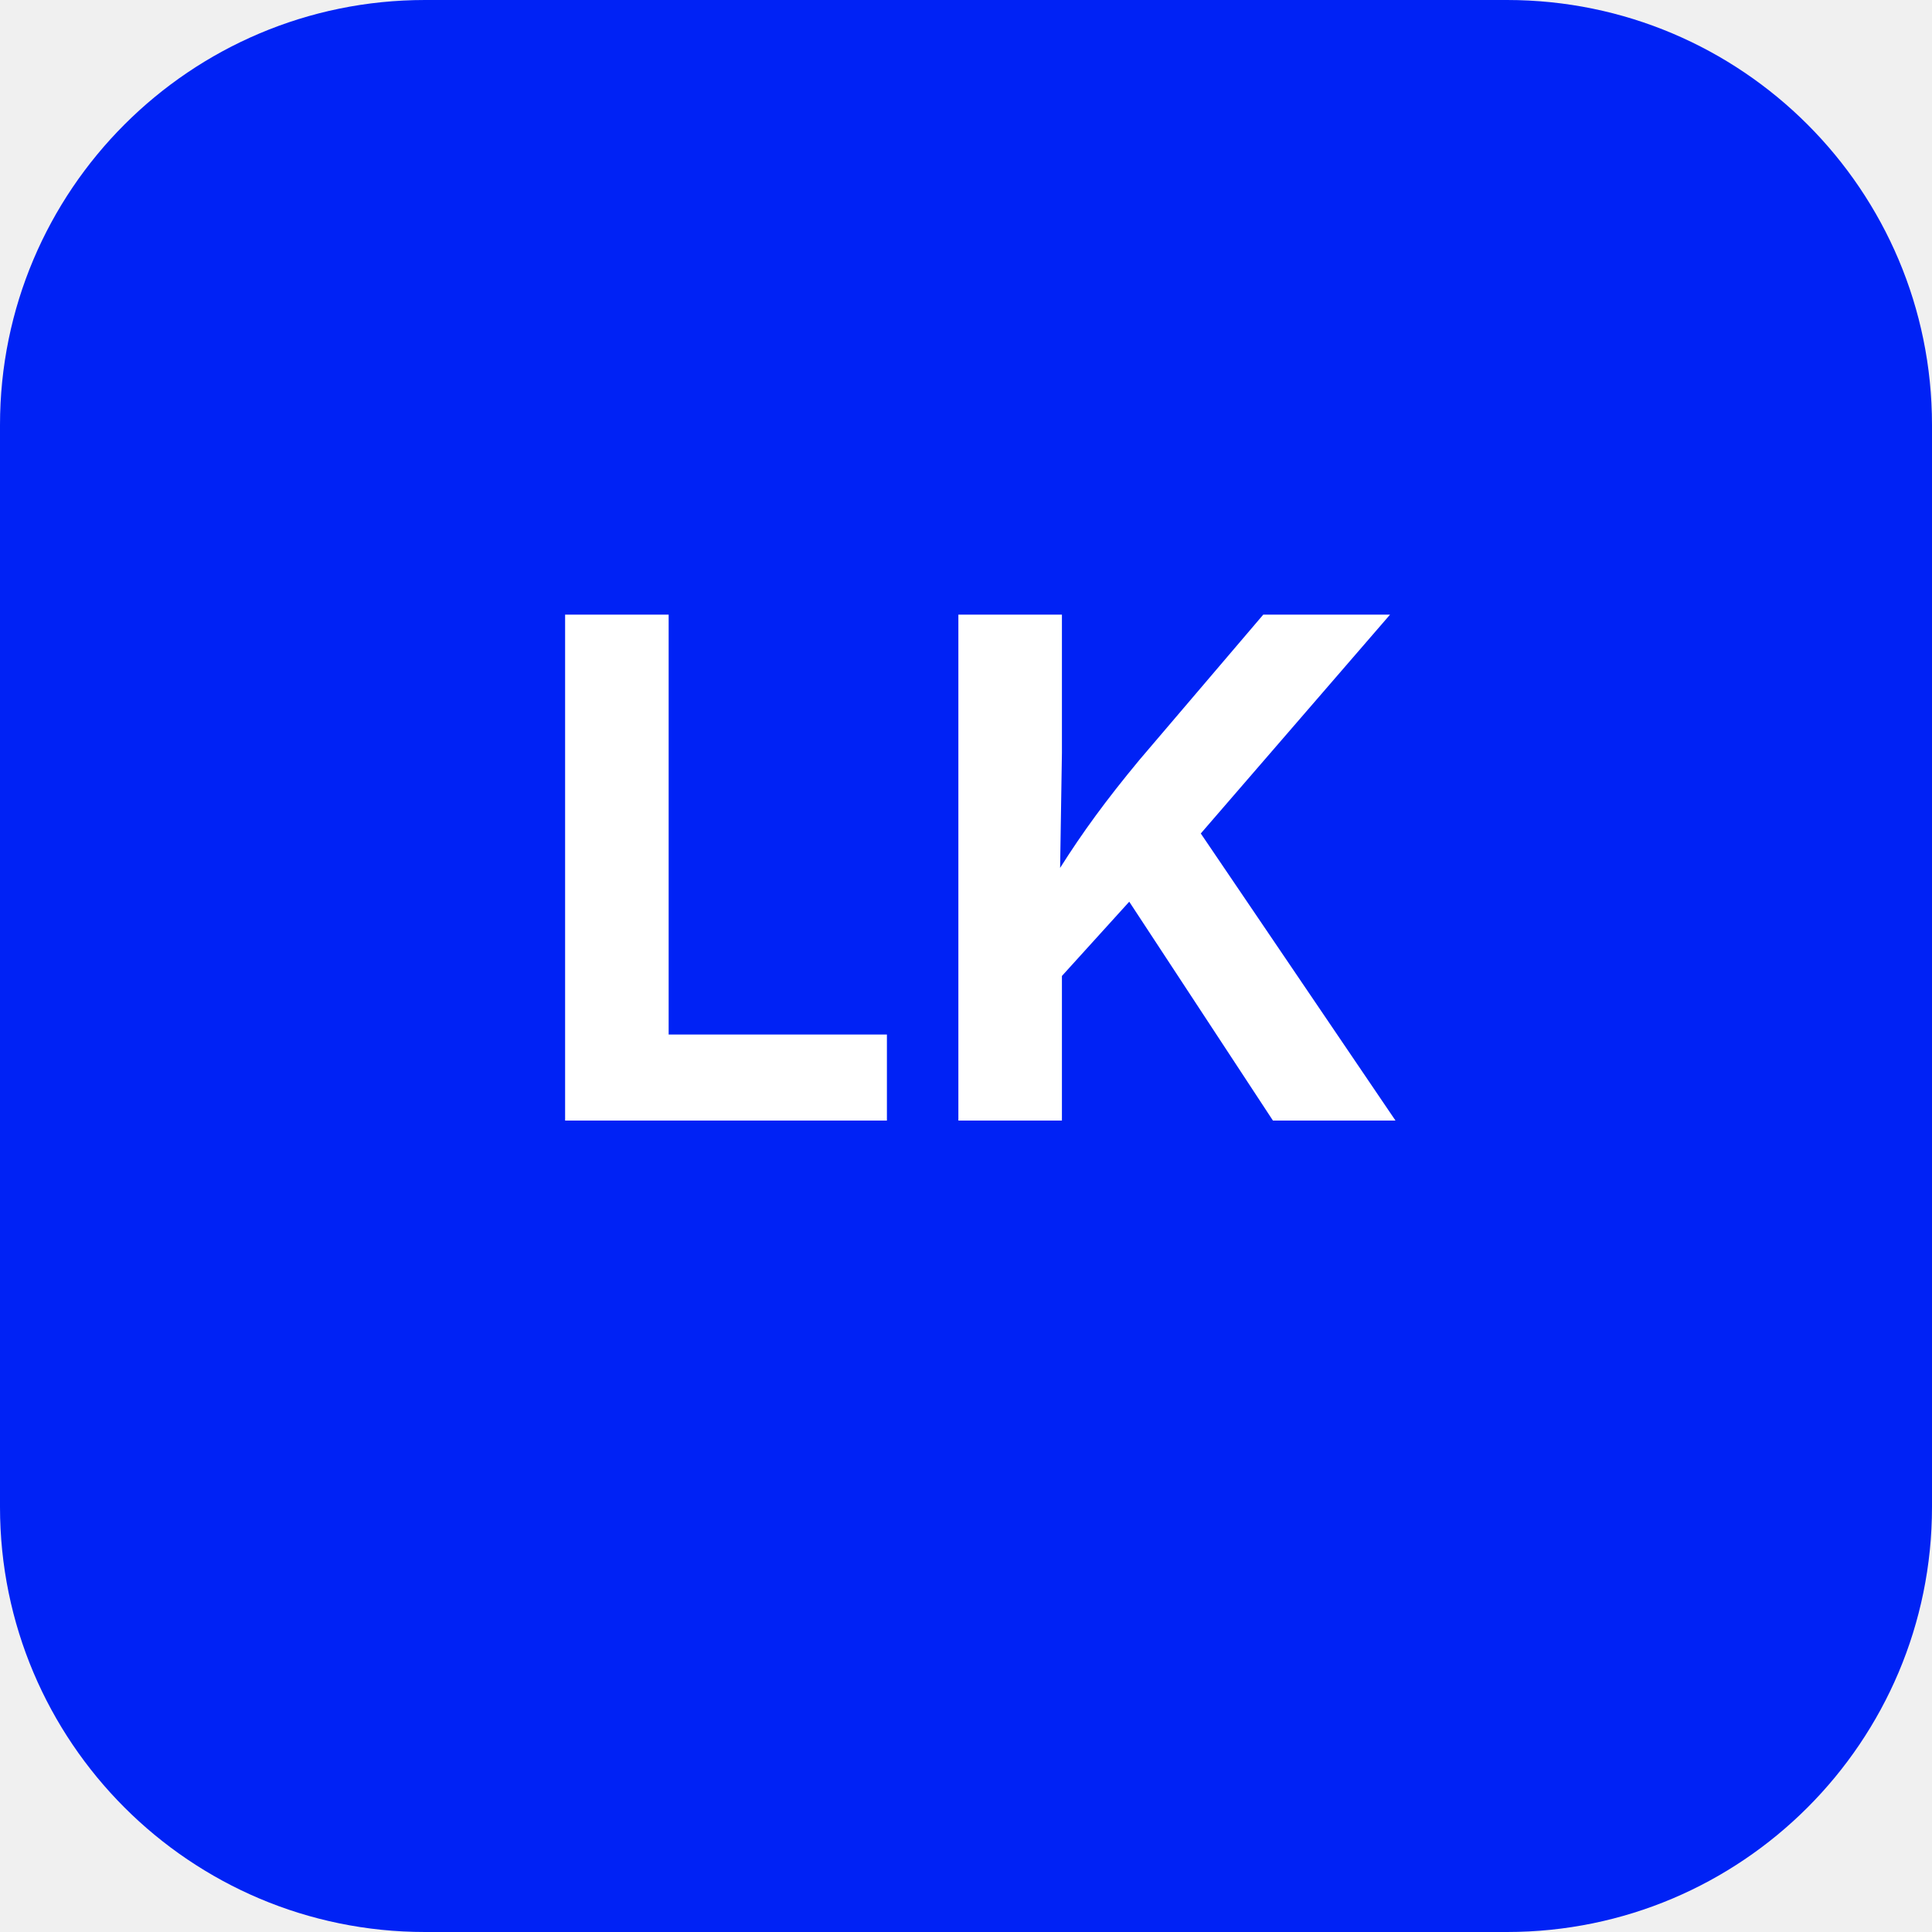
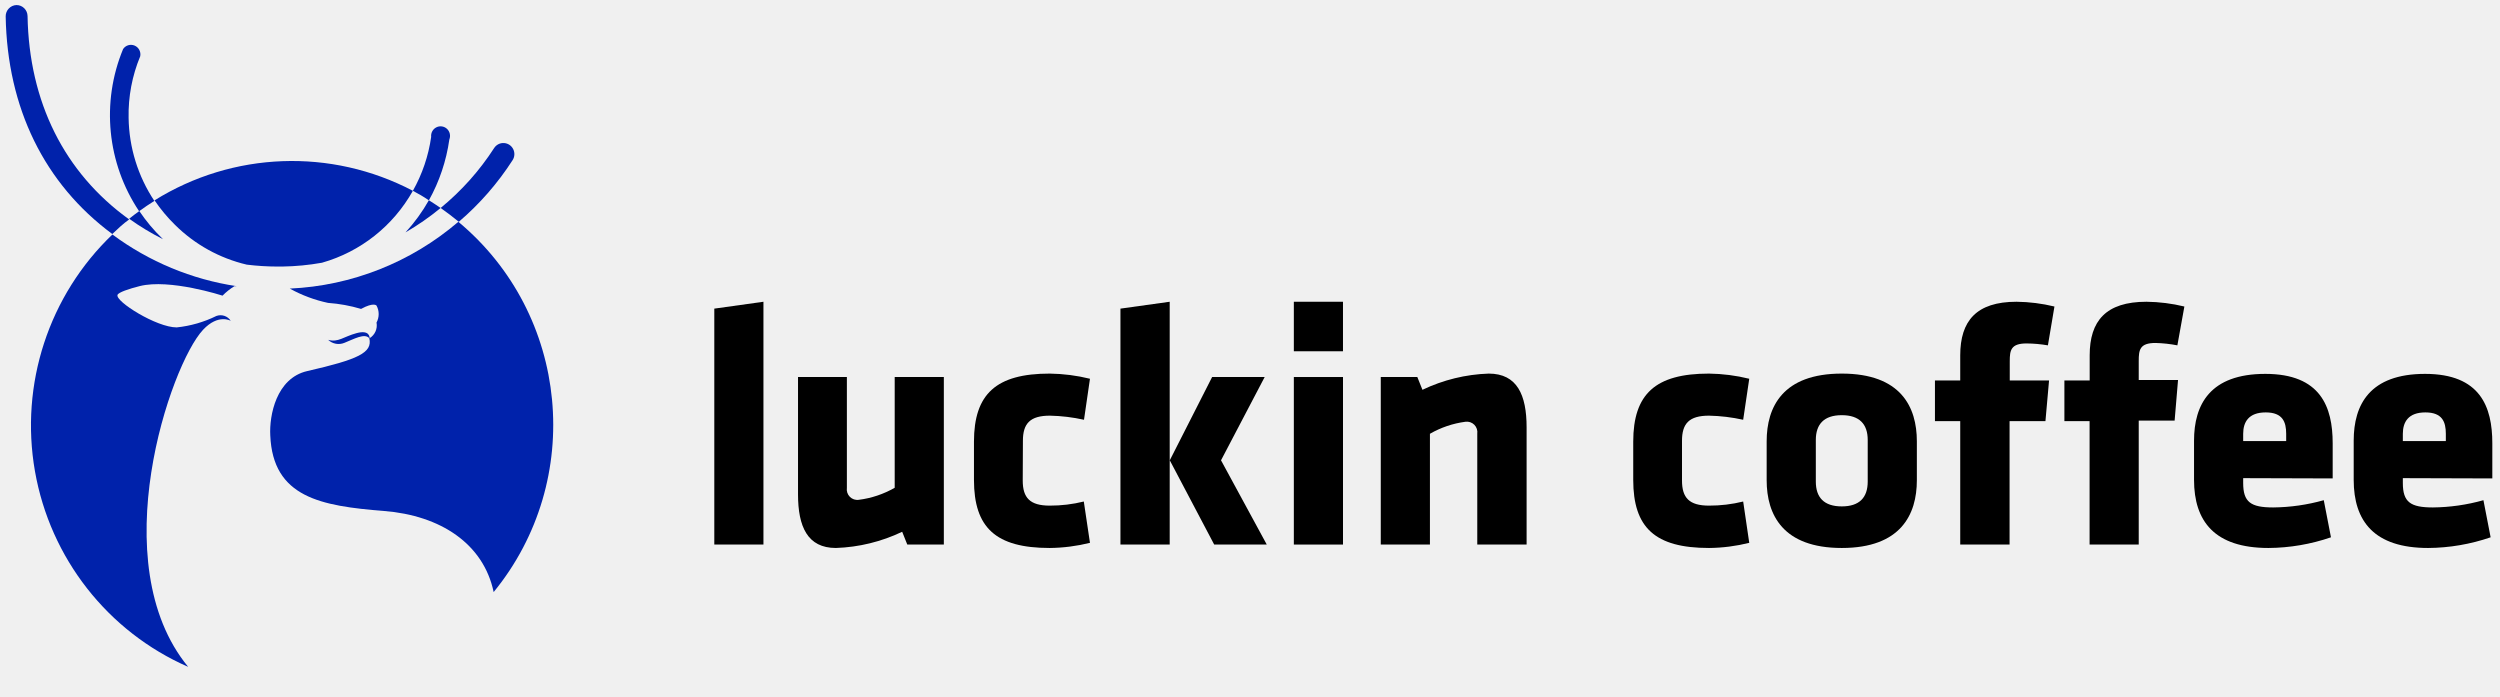
- <svg xmlns="http://www.w3.org/2000/svg" width="256" height="256" viewBox="0 0 100 100" role="img" aria-label="瑞幸">
-   <rect width="100" height="100" rx="22" fill="#0022F5" />
-   <text x="50" y="58" text-anchor="middle" font-family="system-ui,-apple-system,sans-serif" font-size="36" font-weight="700" fill="#FFFFFF">LK</text>
+ <svg xmlns="http://www.w3.org/2000/svg" width="140px" height="39px" viewBox="0 0 140 39" version="1.1">
+   <g id="WAP" stroke="none" stroke-width="1" fill="none" fill-rule="evenodd">
+     <g transform="translate(-162, -12)" fill-rule="nonzero">
+       <g id="logo2" transform="translate(162, 12)">
+         <ellipse cx="16.365" cy="23.79" rx="14.631" ry="14.74" />
+         <path d="M24.675,11.647 C24.458,11.497 24.24,11.353 24.017,11.214 C23.651,11.863 23.211,12.467 22.708,13.014 C23.399,12.613 24.057,12.156 24.675,11.647 Z" fill="#0022AB" />
+         <path d="M18.37,16.962 C18.997,17.007 19.617,17.12 20.22,17.299 C20.936,16.909 21.085,17.112 21.085,17.112 C21.246,17.408 21.246,17.767 21.085,18.063 C21.151,18.408 20.996,18.757 20.698,18.939 C20.698,18.88 20.698,18.458 19.966,18.656 C19.234,18.854 18.942,19.19 18.375,19.03 C18.618,19.261 18.972,19.327 19.282,19.201 C19.812,18.992 20.427,18.635 20.682,18.944 L20.682,18.944 C20.867,19.751 20.067,20.125 17.198,20.782 C15.469,21.183 15.077,23.266 15.135,24.378 C15.278,27.866 17.993,28.336 21.498,28.614 C24.68,28.865 27.077,30.457 27.645,33.155 C32.776,26.878 31.89,17.6 25.667,12.421 C23.02,14.689 19.699,16.005 16.227,16.161 C16.899,16.532 17.62,16.802 18.37,16.962 Z" fill="#0022AB" />
+         <path d="M9.089,13.356 C8.607,12.89 8.175,12.375 7.801,11.818 C7.61,11.956 7.419,12.101 7.233,12.25 C7.834,12.68 8.467,13.063 9.127,13.394 L9.089,13.356 Z" fill="#0022AB" />
+         <path d="M13.82,14.82 C14.392,14.891 14.967,14.926 15.543,14.927 L15.803,14.927 C16.55,14.916 17.295,14.845 18.03,14.713 C20.189,14.101 22.019,12.653 23.121,10.685 C18.543,8.282 13.046,8.485 8.655,11.219 C8.99,11.714 9.374,12.174 9.8,12.592 C10.911,13.693 12.302,14.463 13.82,14.82 L13.82,14.82 Z" fill="#0022AB" />
+         <path d="M11.375,18.464 C12.229,17.555 12.923,17.967 12.923,17.967 C12.75,17.698 12.416,17.585 12.117,17.694 C11.42,18.037 10.668,18.254 9.895,18.335 C8.766,18.335 6.443,16.877 6.581,16.514 C6.634,16.369 7.228,16.172 7.822,16.022 C9.503,15.595 12.462,16.556 12.462,16.556 C12.661,16.354 12.884,16.176 13.125,16.027 C13.169,16.023 13.213,16.023 13.258,16.027 C10.737,15.648 8.347,14.654 6.295,13.132 C2.733,16.537 1.104,21.515 1.957,26.386 C2.811,31.258 6.033,35.373 10.537,37.344 C5.743,31.521 9.545,20.408 11.375,18.464 Z" fill="#0022AB" />
+         <path d="M7.202,6.603 C7.177,5.418 7.399,4.24 7.854,3.147 C7.901,2.898 7.769,2.649 7.536,2.552 C7.303,2.455 7.035,2.536 6.894,2.746 C5.657,5.732 5.994,9.146 7.79,11.828 C8.071,11.625 8.352,11.433 8.644,11.251 C7.728,9.875 7.227,8.26 7.202,6.603 Z" fill="#0022AB" />
+         <path d="M25.163,7.811 C25.246,7.604 25.194,7.368 25.032,7.216 C24.869,7.065 24.631,7.031 24.433,7.132 C24.236,7.232 24.121,7.445 24.145,7.666 C23.995,8.728 23.647,9.752 23.121,10.685 C23.423,10.845 23.726,11.016 24.017,11.219 C24.606,10.164 24.994,9.009 25.163,7.811 L25.163,7.811 Z" fill="#0022AB" />
+         <path d="M28.705,8.97 C28.826,8.784 28.838,8.547 28.738,8.349 C28.639,8.151 28.441,8.022 28.221,8.01 C28.001,7.998 27.792,8.105 27.671,8.292 C26.852,9.56 25.841,10.692 24.675,11.647 C25.025,11.892 25.364,12.149 25.693,12.421 C26.859,11.425 27.874,10.262 28.705,8.97 L28.705,8.97 Z" fill="#0022AB" />
+         <path d="M1.543,0.898 C1.537,0.559 1.265,0.286 0.928,0.283 L0.928,0.283 C0.587,0.292 0.315,0.575 0.318,0.919 C0.408,6.037 2.477,10.284 6.289,13.105 C6.586,12.822 6.894,12.528 7.233,12.288 C3.601,9.675 1.628,5.711 1.543,0.898 Z" fill="#0022AB" />
+         <polygon fill="#000000" points="40.001 30.495 40.001 17.283 42.753 16.898 42.753 30.495" />
+         <path d="M47.425,21.113 L47.425,27.316 C47.398,27.502 47.459,27.689 47.591,27.822 C47.723,27.954 47.909,28.017 48.093,27.989 C48.8,27.9 49.483,27.671 50.103,27.316 L50.103,21.113 L52.855,21.113 L52.855,30.495 L50.808,30.495 L50.522,29.779 C49.36,30.335 48.096,30.644 46.81,30.687 C45.219,30.687 44.689,29.49 44.689,27.685 L44.689,21.113 L47.425,21.113 Z" fill="#000000" />
+         <path d="M57.273,26.91 C57.273,27.877 57.676,28.315 58.784,28.315 C59.427,28.317 60.069,28.24 60.693,28.085 L61.038,30.399 C60.3,30.582 59.544,30.679 58.784,30.687 C55.761,30.687 54.542,29.549 54.542,26.873 L54.542,24.736 C54.542,22.064 55.783,20.921 58.784,20.921 C59.544,20.931 60.3,21.028 61.038,21.21 L60.704,23.507 C60.077,23.367 59.437,23.29 58.795,23.277 C57.686,23.277 57.283,23.715 57.283,24.682 L57.273,26.91 Z" fill="#000000" />
+         <path d="M62.745,30.495 L62.745,17.283 L65.503,16.898 L65.503,30.495 L62.745,30.495 Z M67.879,21.113 L70.822,21.113 L68.377,25.777 L70.939,30.495 L67.995,30.495 L65.508,25.777 L67.879,21.113 Z" fill="#000000" />
+         <polygon fill="#000000" points="72.455 30.495 72.455 21.113 75.208 21.113 75.208 30.495" />
+         <path d="M82.727,30.495 L82.727,24.292 C82.754,24.107 82.693,23.919 82.561,23.786 C82.429,23.654 82.243,23.592 82.059,23.619 C81.361,23.712 80.687,23.94 80.076,24.292 L80.076,30.495 L77.323,30.495 L77.323,21.113 L79.37,21.113 L79.657,21.829 C80.819,21.273 82.083,20.964 83.369,20.921 C84.96,20.921 85.49,22.118 85.49,23.929 L85.49,30.495 L82.727,30.495 Z" fill="#000000" />
+         <path d="M94.192,26.91 C94.192,27.877 94.595,28.315 95.704,28.315 C96.349,28.317 96.992,28.24 97.618,28.085 L97.958,30.399 C97.22,30.583 96.464,30.68 95.704,30.687 C92.681,30.687 91.461,29.549 91.461,26.873 L91.461,24.736 C91.461,22.064 92.702,20.921 95.704,20.921 C96.463,20.931 97.22,21.028 97.958,21.21 L97.618,23.507 C96.989,23.367 96.348,23.29 95.704,23.277 C94.595,23.277 94.192,23.715 94.192,24.682 L94.192,26.91 Z" fill="#000000" />
+         <path d="M98.933,26.894 L98.933,24.714 C98.933,22.791 99.83,20.921 103.139,20.921 C106.448,20.921 107.344,22.791 107.344,24.714 L107.344,26.894 C107.344,28.817 106.442,30.687 103.139,30.687 C99.835,30.687 98.933,28.817 98.933,26.894 Z M104.592,26.969 L104.592,24.639 C104.592,23.753 104.13,23.25 103.139,23.25 C102.147,23.25 101.686,23.753 101.686,24.639 L101.686,26.969 C101.686,27.856 102.142,28.358 103.139,28.358 C104.136,28.358 104.592,27.856 104.592,26.969 Z" fill="#000000" />
+         <path d="M114.683,19.34 C114.287,19.272 113.887,19.236 113.485,19.233 C112.605,19.233 112.546,19.618 112.546,20.237 L112.546,21.306 L114.747,21.306 L114.545,23.582 L112.536,23.582 L112.536,30.495 L109.773,30.495 L109.773,23.582 L108.357,23.582 L108.357,21.306 L109.773,21.306 L109.773,19.901 C109.773,17.977 110.669,16.898 112.928,16.898 C113.643,16.906 114.354,16.996 115.049,17.165 L114.683,19.34 Z" fill="#000000" />
+         <path d="M121.933,19.34 C121.529,19.261 121.119,19.217 120.708,19.206 C119.827,19.206 119.769,19.591 119.769,20.211 L119.769,21.279 L121.97,21.279 L121.779,23.555 L119.769,23.555 L119.769,30.495 L117.017,30.495 L117.017,23.582 L115.606,23.582 L115.606,21.306 L117.022,21.306 L117.022,19.901 C117.022,17.977 117.923,16.898 120.204,16.898 C120.919,16.906 121.63,16.996 122.325,17.165 L121.933,19.34 Z" fill="#000000" />
+         <path d="M125.618,26.776 L125.618,27.049 C125.618,28.117 126.037,28.417 127.299,28.417 C128.257,28.408 129.209,28.271 130.131,28.011 L130.534,30.089 C129.407,30.477 128.225,30.679 127.034,30.687 C124.011,30.687 122.866,29.186 122.866,26.873 L122.866,24.677 C122.866,22.657 123.762,20.937 126.859,20.937 C129.956,20.937 130.63,22.786 130.63,24.826 L130.63,26.792 L125.618,26.776 Z M128.026,24.292 C128.026,23.635 127.835,23.095 126.88,23.095 C125.926,23.095 125.618,23.63 125.618,24.292 L125.618,24.698 L128.026,24.698 L128.026,24.292 Z" fill="#000000" />
+         <path d="M134.559,26.776 L134.559,27.049 C134.559,28.117 134.983,28.417 136.24,28.417 C137.198,28.408 138.15,28.271 139.072,28.011 L139.475,30.089 C138.348,30.477 137.166,30.679 135.975,30.687 C132.952,30.687 131.807,29.186 131.807,26.873 L131.807,24.677 C131.807,22.657 132.708,20.937 135.805,20.937 C138.902,20.937 139.57,22.786 139.57,24.826 L139.57,26.792 L134.559,26.776 Z M136.967,24.292 C136.967,23.635 136.776,23.095 135.821,23.095 C134.867,23.095 134.559,23.63 134.559,24.292 L134.559,24.698 L136.967,24.698 L136.967,24.292 Z" fill="#000000" />
+         <rect fill="#000000" x="72.455" y="16.898" width="2.752" height="2.773" />
+       </g>
+     </g>
+   </g>
</svg>
